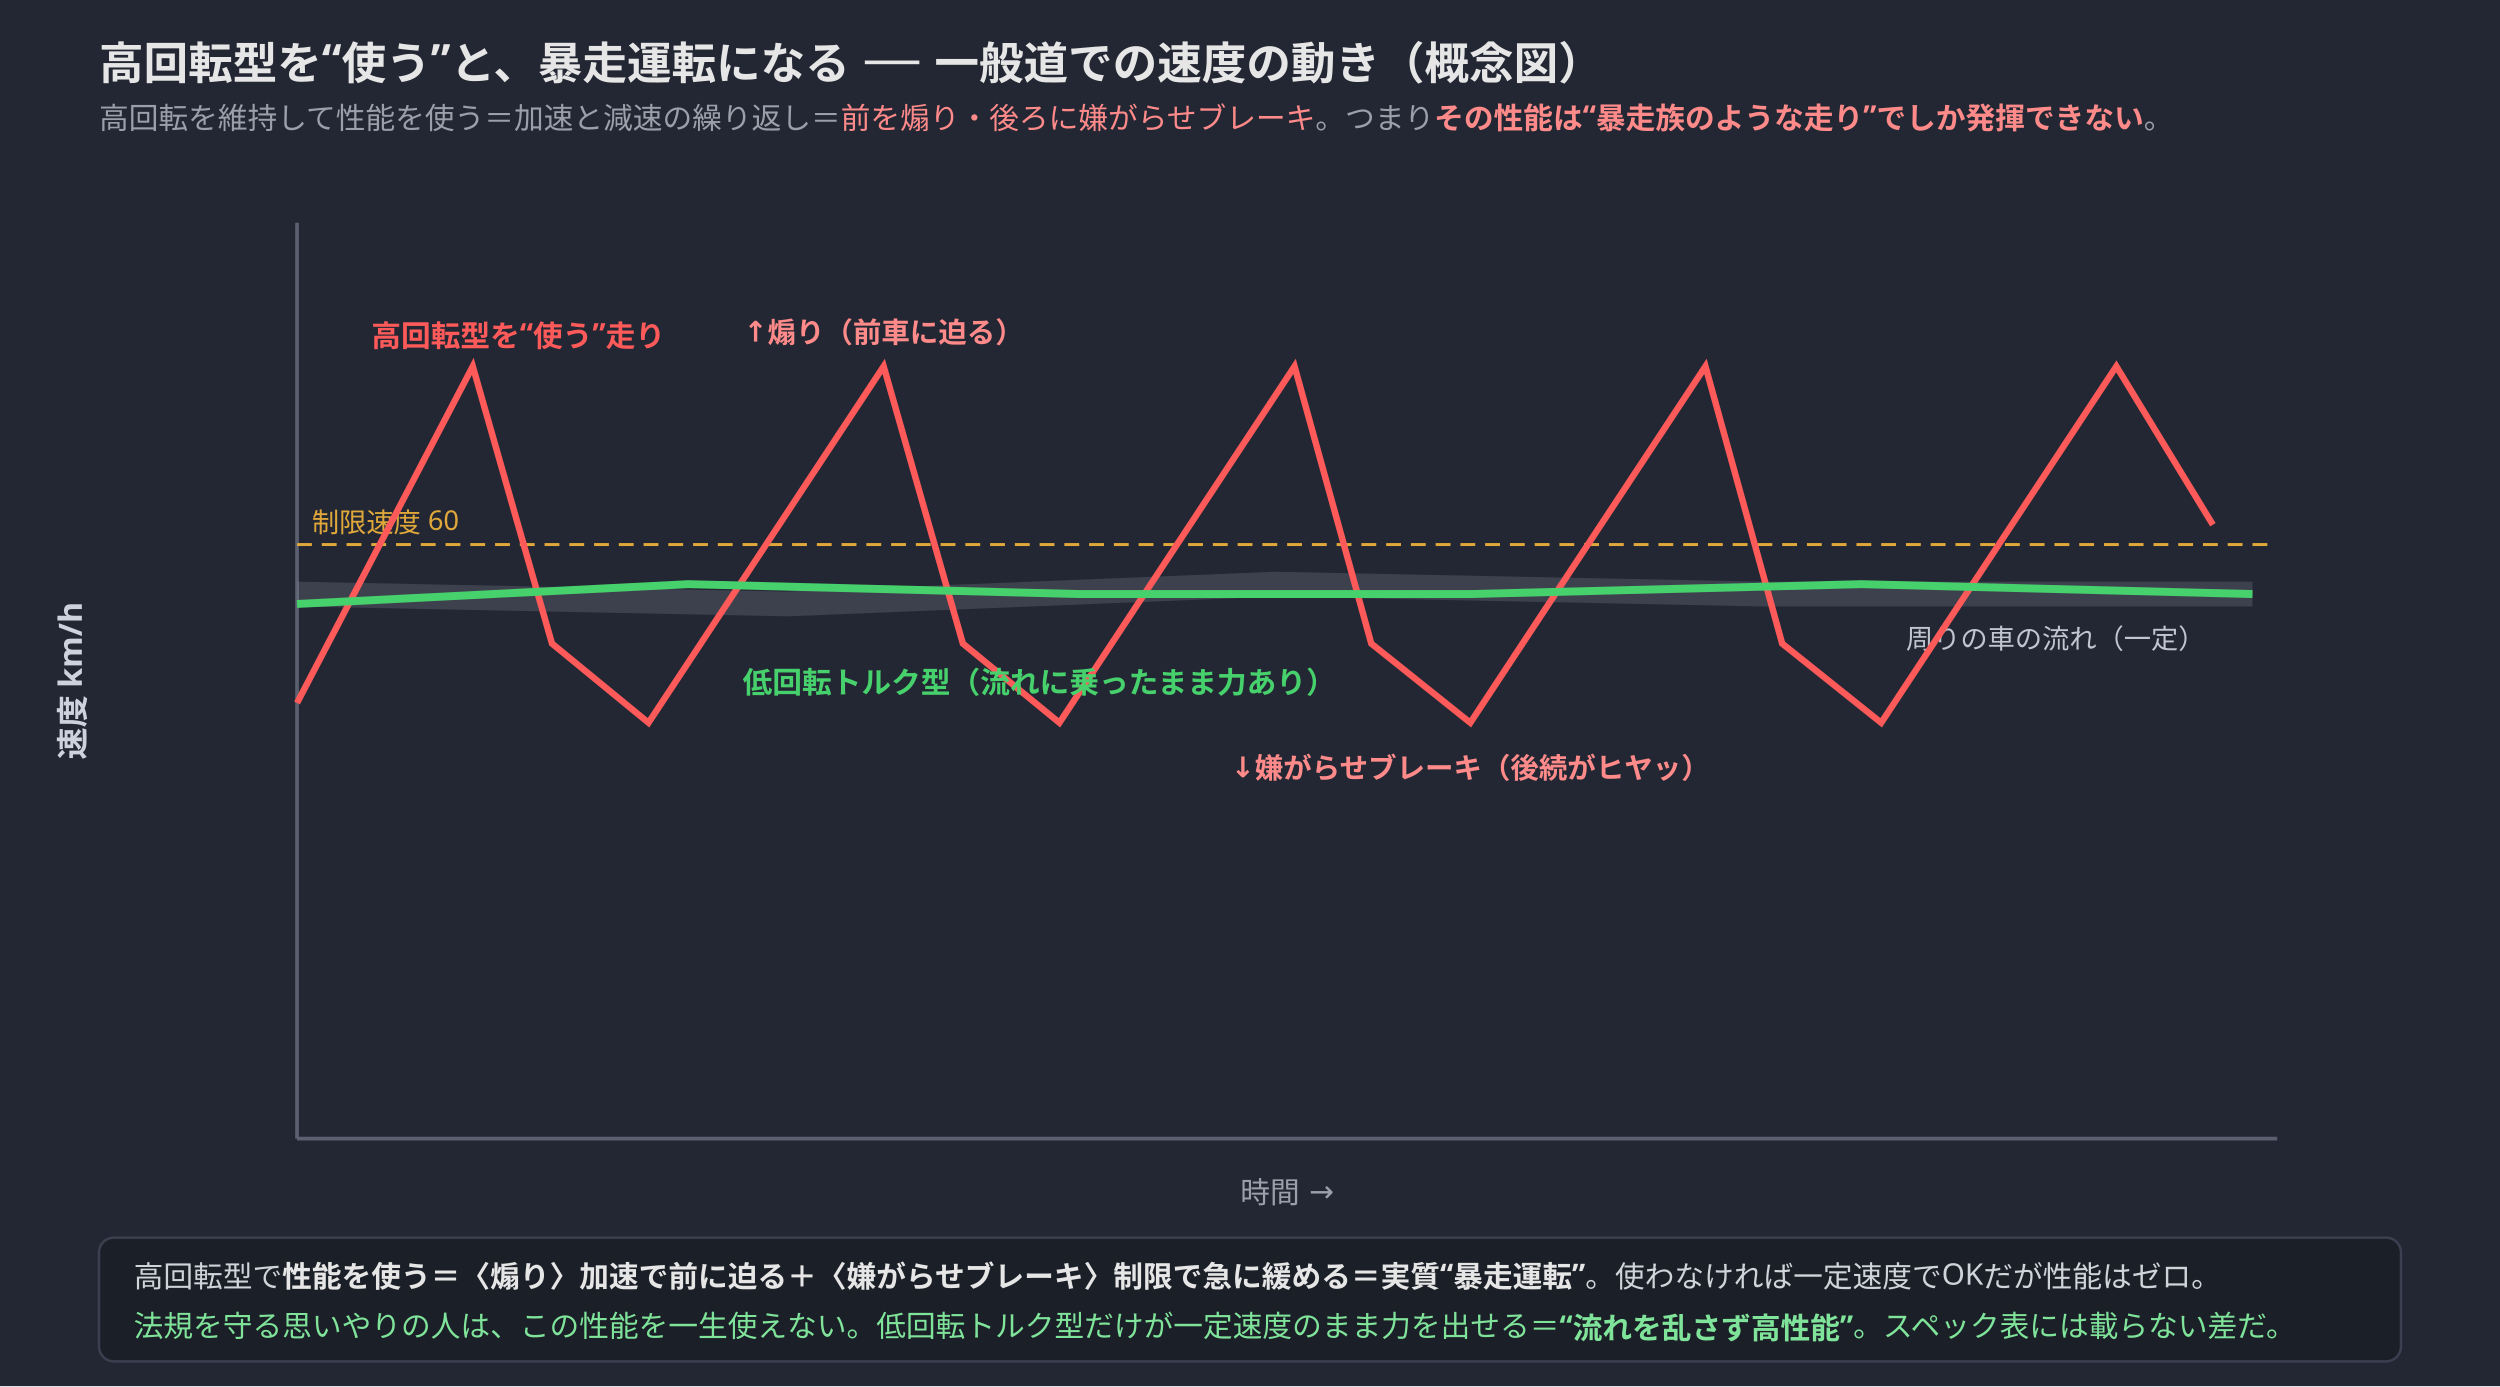
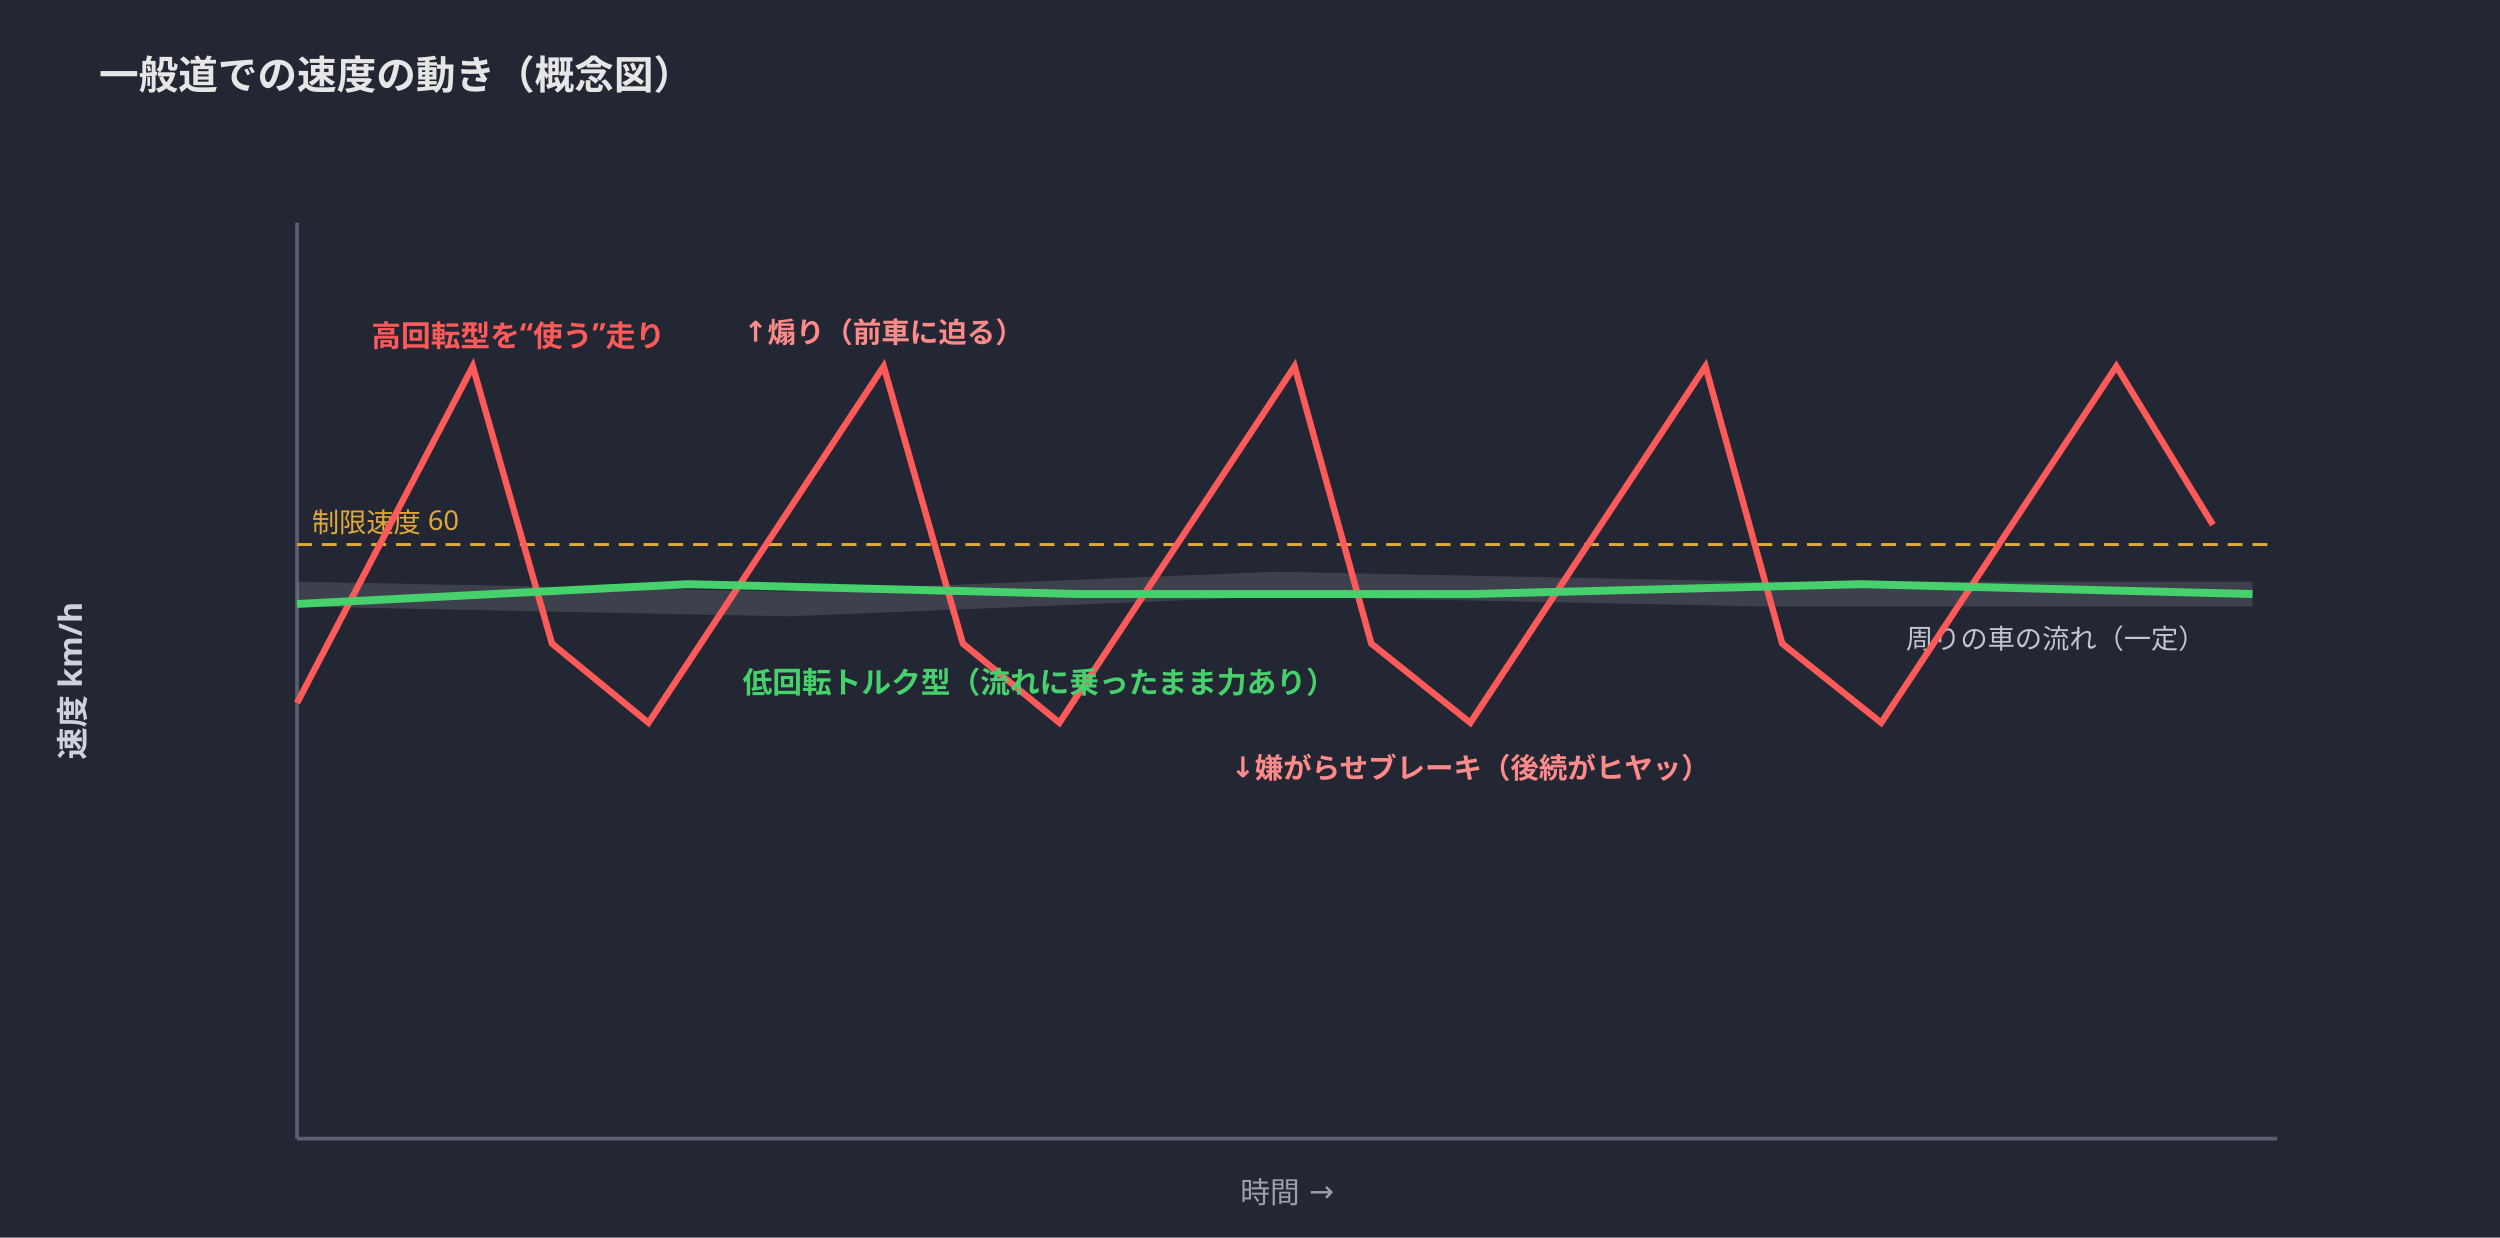
- <svg xmlns="http://www.w3.org/2000/svg" viewBox="0 0 1010 560" font-family="'Hiragino Sans','Noto Sans JP',sans-serif">
-   <rect x="0" y="0" width="1010" height="560" fill="#232733" />
-   <text x="40" y="32" fill="#e6e6e6" font-size="18" font-weight="700">高回転型を“使う”と、暴走運転になる ── 一般道での速度の動き（概念図）</text>
-   <text x="40" y="52" fill="#9aa0aa" font-size="12">高回転を維持して性能を使う＝加速と減速の繰り返し＝<tspan fill="#ff8a8a">前を煽り・後ろに嫌がらせブレーキ</tspan>。つまり<tspan fill="#ff8a8a" font-weight="700">その性能は“暴走族のような走り”でしか発揮できない</tspan>。</text>
+ <svg xmlns="http://www.w3.org/2000/svg" viewBox="0 0 1010 500" font-family="'Hiragino Sans','Noto Sans JP',sans-serif">
+   <rect x="0" y="0" width="1010" height="500" fill="#232733" />
+   <text x="40" y="36" fill="#e6e6e6" font-size="16" font-weight="700">一般道での速度の動き（概念図）</text>
  <line x1="120" y1="460" x2="920" y2="460" stroke="#5a6070" stroke-width="1.5" />
  <line x1="120" y1="90" x2="120" y2="460" stroke="#5a6070" stroke-width="1.5" />
  <text x="520" y="486" fill="#9aa0aa" font-size="12" text-anchor="middle">時間 →</text>
  <text x="34" y="275" fill="#cdd2dd" font-size="13" font-weight="600" text-anchor="middle" transform="rotate(-90 34 275)">速度 km/h</text>
  <line x1="120" y1="220" x2="920" y2="220" stroke="#e0a83a" stroke-width="1.2" stroke-dasharray="6 4" />
  <text x="126" y="215" fill="#e0a83a" font-size="11">制限速度 60</text>
  <polyline fill="none" stroke="#8a90a0" stroke-width="10" opacity="0.25" points="120,240 318,244 515,236 712,240 910,240" />
  <text x="770" y="262" fill="#c0c6d0" font-size="11">周りの車の流れ（一定）</text>
  <polyline fill="none" stroke="#ff5a5a" stroke-width="2.6" points="120,284 191,148 223,260 262,292 357,148 389,260 428,292 523,148 554,260 594,292 689,148 720,260 760,292 855,148 894,212" />
  <text x="150" y="140" fill="#ff5a5a" font-size="12" font-weight="700">高回転型を“使う”走り</text>
  <polyline fill="none" stroke="#47d16c" stroke-width="3.2" points="120,244 278,236 436,240 594,240 752,236 910,240" />
  <text x="300" y="280" fill="#47d16c" font-size="12" font-weight="700">低回転トルク型（流れに乗ったまま力あり）</text>
  <text x="357" y="138" fill="#ff8a8a" font-size="11.5" font-weight="700" text-anchor="middle">↑煽り（前車に迫る）</text>
  <text x="594" y="314" fill="#ff8a8a" font-size="11.5" font-weight="700" text-anchor="middle">↓嫌がらせブレーキ（後続がヒヤッ）</text>
-   <rect x="40" y="500" width="930" height="50" rx="6" fill="#1b1f27" stroke="#3a4050" />
-   <text x="54" y="520" fill="#cfd3da" font-size="12">高回転型で<tspan fill="#e6e6e6" font-weight="700">性能を使う＝〈煽り〉加速で前に迫る＋〈嫌がらせブレーキ〉制限で急に緩める＝実質“暴走運転”</tspan>。使わなければ一定速度でOKだが性能はゼロ。</text>
-   <text x="54" y="540" fill="#7fe39a" font-size="12">法規を守る思いやりの人は、この性能を一生使えない。低回転トルク型だけが一定速度のまま力を出せる＝<tspan font-weight="700">“流れを乱さず高性能”</tspan>。スペック表には載らない差だ。</text>
</svg>
